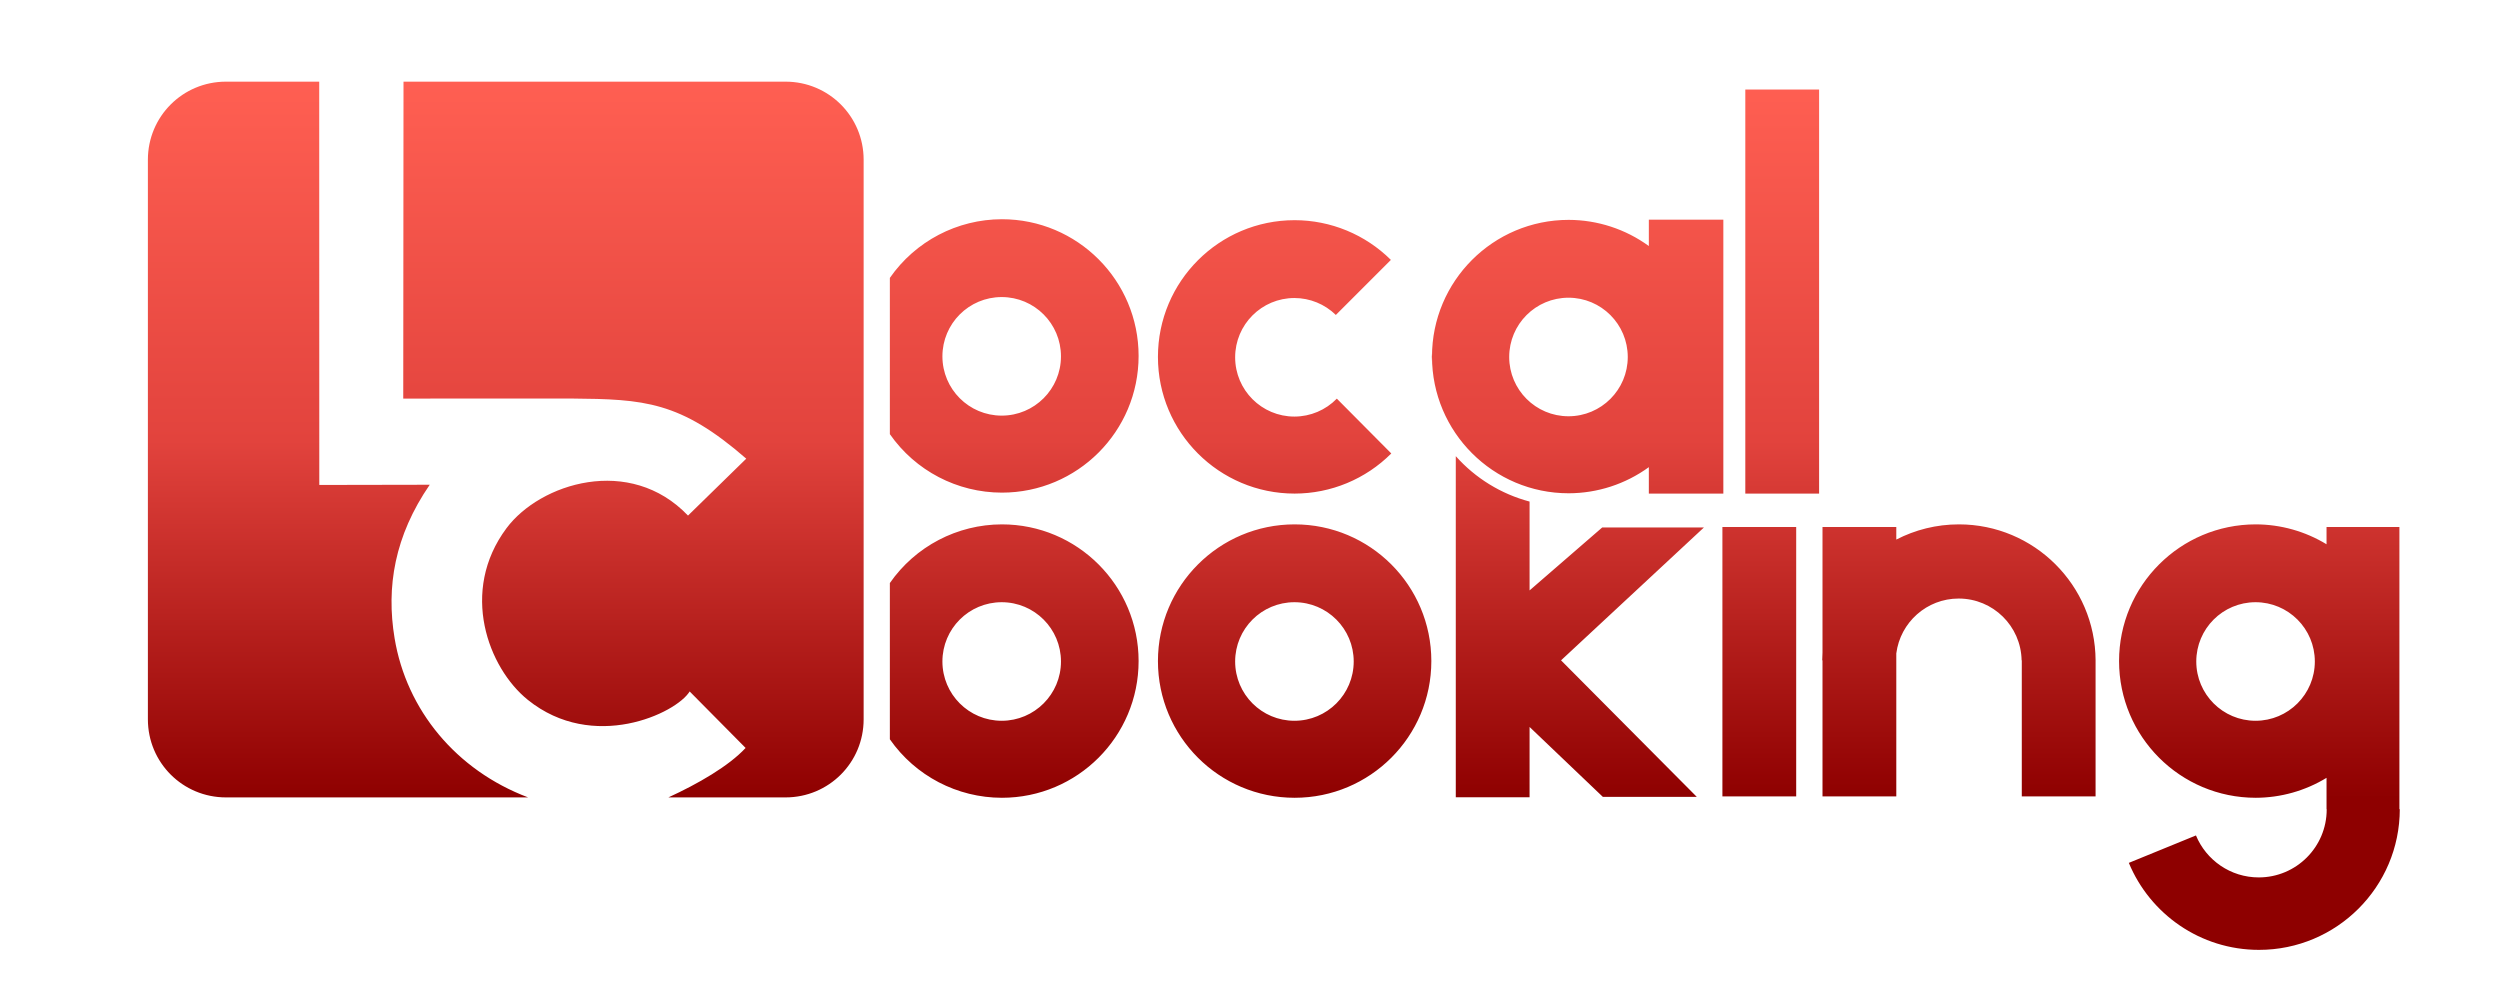
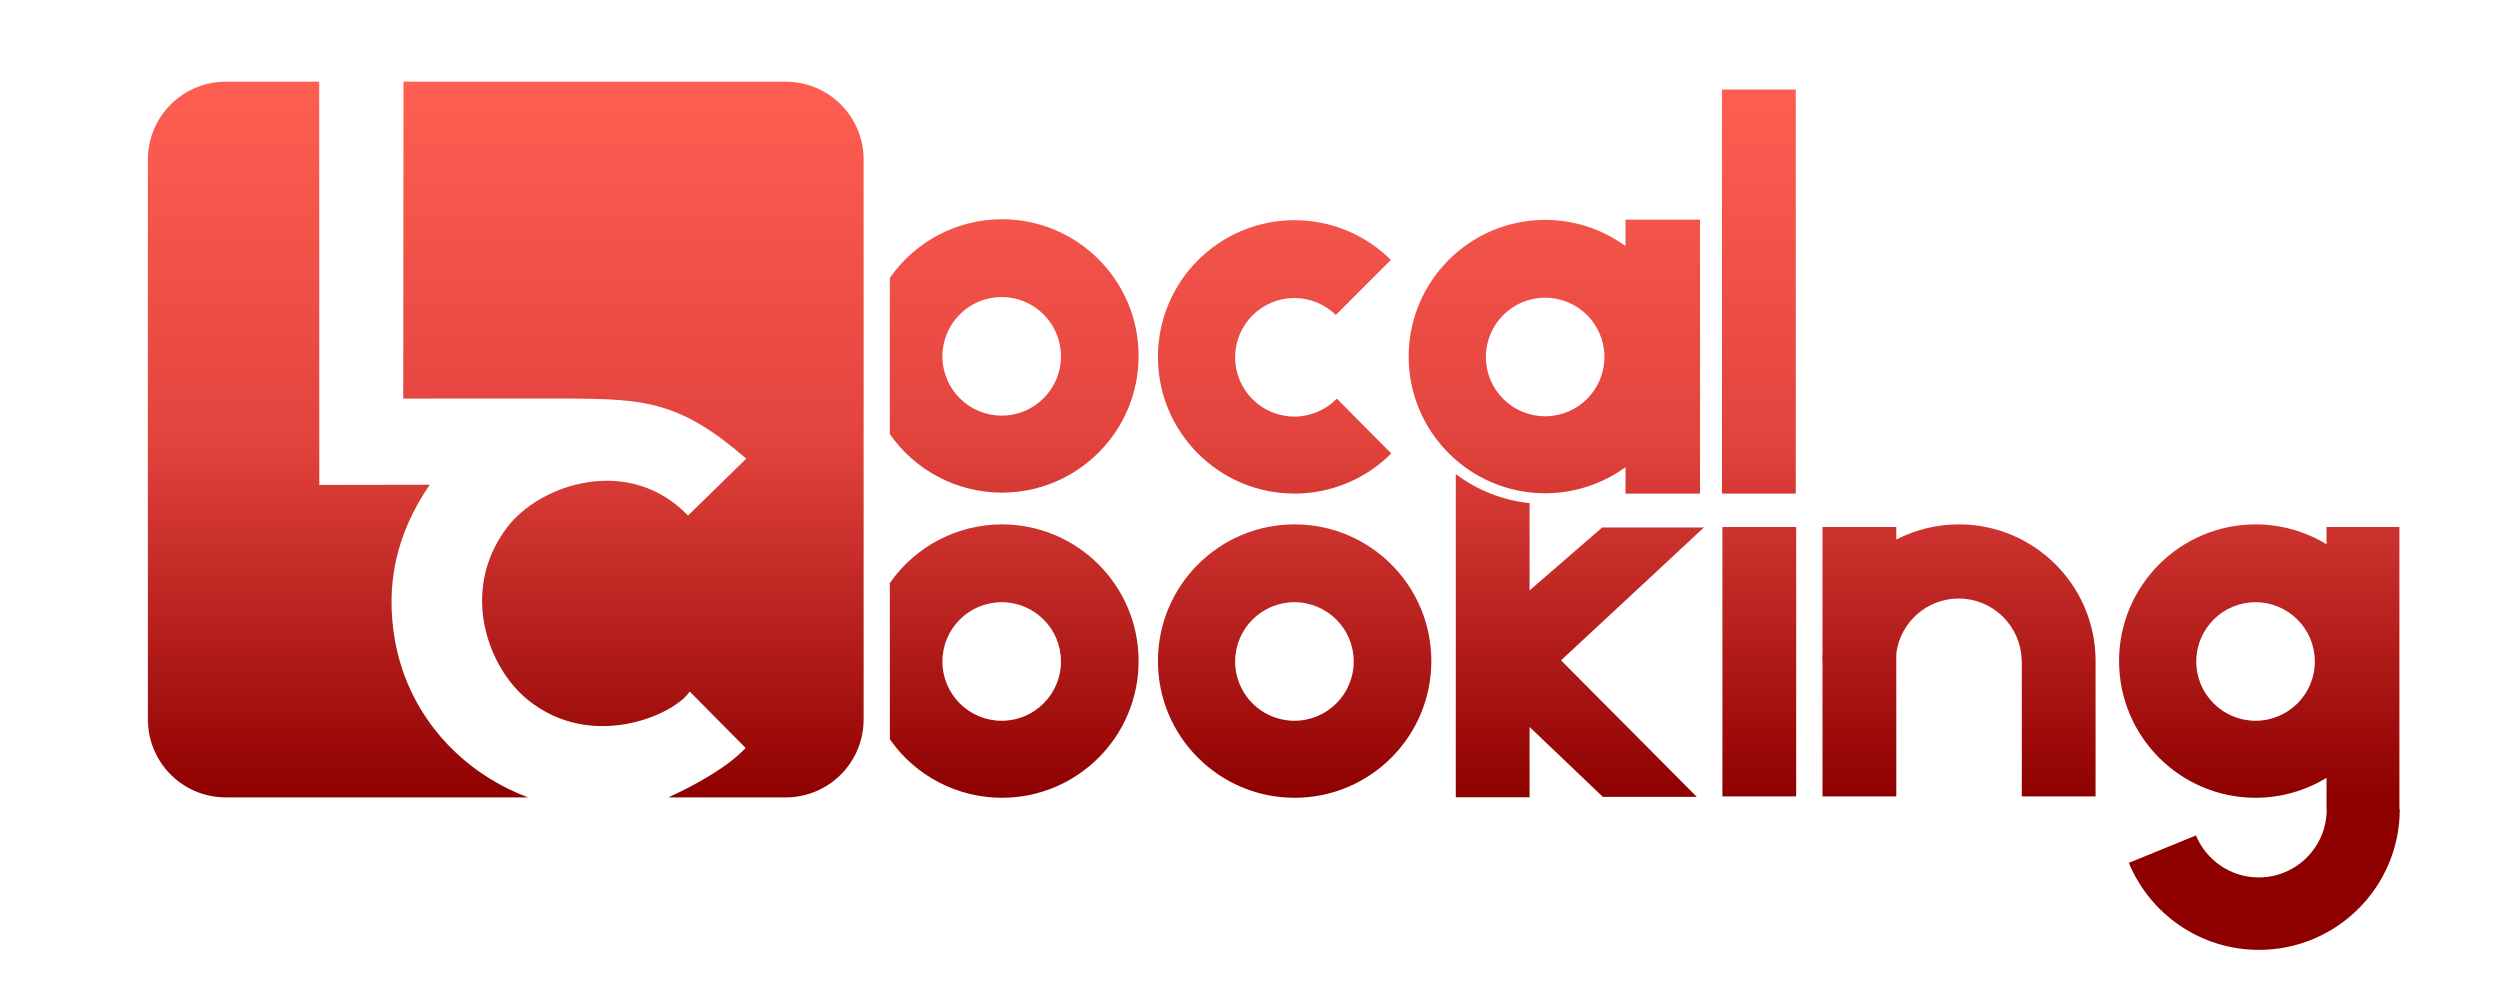
<svg xmlns="http://www.w3.org/2000/svg" xmlns:xlink="http://www.w3.org/1999/xlink" width="275.022mm" height="108.022mm" viewBox="0 0 974.489 382.756" id="svg2" version="1.1">
  <defs id="defs4">
    <linearGradient id="linearGradient4237">
      <stop style="stop-color:#8e0000;stop-opacity:1" offset="0" id="stop4239" />
      <stop id="stop4245" offset="0.5" style="stop-color:#e2433d;stop-opacity:1;" />
      <stop style="stop-color:#ff5f52;stop-opacity:1" offset="1" id="stop4241" />
    </linearGradient>
    <linearGradient xlink:href="#linearGradient4237" id="linearGradient4243" x1="384.158" y1="625.625" x2="384.158" y2="346.823" gradientUnits="userSpaceOnUse" gradientTransform="translate(-173.7856,-314.3914)" />
  </defs>
  <g id="layer1" transform="translate(-230.9286,-242.9631)">
-     <path style="fill:url(#linearGradient4243);fill-opacity:1;stroke:none;stroke-width:1.003;stroke-linecap:round;stroke-linejoin:round;stroke-miterlimit:4;stroke-dasharray:none;stroke-dashoffset:0;stroke-opacity:1" d="M 88.08 31.83 C 71.219 31.83 57.645 45.404 57.645 62.266 L 57.645 280.391 C 57.645 297.252 71.219 310.826 88.08 310.826 L 205.857 310.826 C 177.806 300.241 158.456 276.773 153.809 248.787 C 150.487 228.784 153.797 208.922 167.51 188.951 L 124.459 189.033 L 124.428 31.83 L 88.08 31.83 z M 157.285 31.83 L 157.182 155.363 L 222.736 155.344 C 251.116 155.594 265.125 156.363 290.885 178.785 L 268.18 200.971 C 245.523 177.239 210.505 188.368 197.439 205.881 C 179.051 230.529 190.319 260.377 205.746 272.805 C 231.161 293.278 263.534 278.127 268.828 269.527 L 290.629 291.543 C 284.102 298.618 271.941 305.595 260.531 310.826 L 306.205 310.826 C 323.067 310.826 336.641 297.252 336.641 280.391 L 336.641 62.266 C 336.641 45.404 323.067 31.83 306.205 31.83 L 157.285 31.83 z M 680.314 34.898 L 680.314 192.398 L 709.078 192.398 L 709.078 34.898 L 680.314 34.898 z M 390.537 85.453 A 53.285 53.285 0 0 0 346.861 108.324 L 346.861 169.225 A 53.285 53.285 0 0 0 390.537 192.025 A 53.285 53.285 0 0 0 443.822 138.738 A 53.285 53.285 0 0 0 390.537 85.453 z M 642.709 85.613 L 642.709 95.904 A 53.285 53.285 0 0 0 611.469 85.705 A 53.285 53.285 0 0 0 558.184 138.99 A 53.285 53.285 0 0 0 611.469 192.277 A 53.285 53.285 0 0 0 642.709 182.094 L 642.709 192.398 L 671.752 192.398 L 671.752 85.613 L 642.709 85.613 z M 504.645 85.826 A 53.285 53.285 0 0 0 451.359 139.111 A 53.285 53.285 0 0 0 504.645 192.398 A 53.285 53.285 0 0 0 542.316 176.754 L 521.092 155.389 A 23.107 23.107 0 0 1 504.562 162.381 A 23.107 23.107 0 0 1 481.455 139.273 A 23.107 23.107 0 0 1 504.562 116.166 A 23.107 23.107 0 0 1 520.703 122.768 L 542.162 101.309 A 53.285 53.285 0 0 0 504.645 85.826 z M 390.455 115.793 A 23.107 23.107 0 0 1 413.562 138.9 A 23.107 23.107 0 0 1 390.455 162.008 A 23.107 23.107 0 0 1 367.348 138.9 A 23.107 23.107 0 0 1 390.455 115.793 z M 611.387 116.045 A 23.107 23.107 0 0 1 634.494 139.152 A 23.107 23.107 0 0 1 611.387 162.26 A 23.107 23.107 0 0 1 588.279 139.152 A 23.107 23.107 0 0 1 611.387 116.045 z M 557.857 137.676 L 557.857 141.133 A 53.285 53.285 0 0 0 557.93 139.111 A 53.285 53.285 0 0 0 557.857 137.676 z M 567.459 177.811 L 567.459 310.781 L 596.221 310.781 L 596.221 283.363 L 624.779 310.613 L 661.396 310.613 L 608.49 257.398 L 664.176 205.613 L 624.527 205.613 L 596.221 230.143 L 596.221 195.508 A 58.715 58.715 0 0 1 567.459 177.811 z M 390.537 204.398 A 53.285 53.285 0 0 0 346.861 227.27 L 346.861 288.17 A 53.285 53.285 0 0 0 390.537 310.971 A 53.285 53.285 0 0 0 443.822 257.684 A 53.285 53.285 0 0 0 390.537 204.398 z M 504.645 204.398 A 53.285 53.285 0 0 0 451.359 257.684 A 53.285 53.285 0 0 0 504.645 310.971 A 53.285 53.285 0 0 0 557.93 257.684 A 53.285 53.285 0 0 0 504.645 204.398 z M 763.572 204.398 C 754.773 204.399 746.481 206.545 739.168 210.322 L 739.168 205.434 L 710.404 205.434 L 710.404 254.332 C 710.341 255.347 710.3 256.369 710.295 257.398 L 710.404 257.398 L 710.404 310.434 L 739.168 310.434 L 739.168 254.695 C 740.715 242.634 751.008 233.308 763.49 233.309 C 776.891 233.309 787.776 244.055 788.016 257.398 L 788.084 257.398 L 788.084 310.434 L 816.846 310.434 L 816.846 257.398 L 816.85 257.398 C 816.695 228.102 792.905 204.399 763.572 204.398 z M 879.287 204.398 A 53.285 53.285 0 0 0 826.002 257.684 A 53.285 53.285 0 0 0 879.287 310.971 A 53.285 53.285 0 0 0 906.873 303.197 L 906.873 315.434 L 906.934 315.434 C 906.934 315.466 906.936 315.497 906.936 315.529 C 906.936 330.155 895.077 342.012 880.451 342.012 C 869.41 342.012 859.95 335.254 855.975 325.65 L 829.809 336.344 C 838.05 356.248 857.654 370.256 880.537 370.256 C 910.83 370.256 935.389 345.717 935.428 315.434 L 935.279 315.434 L 935.279 205.434 L 906.873 205.434 L 906.873 212.156 A 53.285 53.285 0 0 0 879.287 204.398 z M 671.387 205.434 L 671.387 310.434 L 700.148 310.434 L 700.148 205.434 L 671.387 205.434 z M 390.455 234.738 A 23.107 23.107 0 0 1 413.562 257.846 A 23.107 23.107 0 0 1 390.455 280.953 A 23.107 23.107 0 0 1 367.348 257.846 A 23.107 23.107 0 0 1 390.455 234.738 z M 504.562 234.738 A 23.107 23.107 0 0 1 527.67 257.846 A 23.107 23.107 0 0 1 504.562 280.953 A 23.107 23.107 0 0 1 481.455 257.846 A 23.107 23.107 0 0 1 504.562 234.738 z M 879.205 234.738 A 23.107 23.107 0 0 1 902.312 257.846 A 23.107 23.107 0 0 1 879.205 280.953 A 23.107 23.107 0 0 1 856.098 257.846 A 23.107 23.107 0 0 1 879.205 234.738 z " transform="translate(230.9286,242.963)" id="rect4201" />
+     <path style="fill:url(#linearGradient4243);fill-opacity:1;stroke:none;stroke-width:1.003;stroke-linecap:round;stroke-linejoin:round;stroke-miterlimit:4;stroke-dasharray:none;stroke-dashoffset:0;stroke-opacity:1" d="M 88.08 31.83 C 71.219 31.83 57.645 45.404 57.645 62.266 L 57.645 280.391 C 57.645 297.252 71.219 310.826 88.08 310.826 L 205.857 310.826 C 177.806 300.241 158.456 276.773 153.809 248.787 C 150.487 228.784 153.797 208.922 167.51 188.951 L 124.459 189.033 L 124.428 31.83 L 88.08 31.83 z M 157.285 31.83 L 157.182 155.363 L 222.736 155.344 C 251.116 155.594 265.125 156.363 290.885 178.785 L 268.18 200.971 C 245.523 177.239 210.505 188.368 197.439 205.881 C 179.051 230.529 190.319 260.377 205.746 272.805 C 231.161 293.278 263.534 278.127 268.828 269.527 L 290.629 291.543 C 284.102 298.618 271.941 305.595 260.531 310.826 L 306.205 310.826 C 323.067 310.826 336.641 297.252 336.641 280.391 L 336.641 62.266 C 336.641 45.404 323.067 31.83 306.205 31.83 L 157.285 31.83 z M 671.225 34.898 L 671.225 192.398 L 699.986 192.398 L 699.986 34.898 L 671.225 34.898 z M 390.537 85.453 A 53.285 53.285 0 0 0 346.861 108.324 L 346.861 169.225 A 53.285 53.285 0 0 0 390.537 192.025 A 53.285 53.285 0 0 0 443.822 138.738 A 53.285 53.285 0 0 0 390.537 85.453 z M 633.617 85.613 L 633.617 95.904 A 53.285 53.285 0 0 0 602.377 85.705 A 53.285 53.285 0 0 0 549.092 138.99 A 53.285 53.285 0 0 0 602.377 192.277 A 53.285 53.285 0 0 0 633.617 182.094 L 633.617 192.398 L 662.66 192.398 L 662.66 85.613 L 633.617 85.613 z M 504.645 85.826 A 53.285 53.285 0 0 0 451.359 139.111 A 53.285 53.285 0 0 0 504.645 192.398 A 53.285 53.285 0 0 0 542.316 176.754 L 521.092 155.389 A 23.107 23.107 0 0 1 504.562 162.381 A 23.107 23.107 0 0 1 481.455 139.273 A 23.107 23.107 0 0 1 504.562 116.166 A 23.107 23.107 0 0 1 520.703 122.768 L 542.162 101.309 A 53.285 53.285 0 0 0 504.645 85.826 z M 390.455 115.793 A 23.107 23.107 0 0 1 413.562 138.9 A 23.107 23.107 0 0 1 390.455 162.008 A 23.107 23.107 0 0 1 367.348 138.9 A 23.107 23.107 0 0 1 390.455 115.793 z M 602.295 116.045 A 23.107 23.107 0 0 1 625.402 139.152 A 23.107 23.107 0 0 1 602.295 162.26 A 23.107 23.107 0 0 1 579.188 139.152 A 23.107 23.107 0 0 1 602.295 116.045 z M 567.459 184.777 L 567.459 310.781 L 596.221 310.781 L 596.221 283.363 L 624.779 310.613 L 661.396 310.613 L 608.49 257.398 L 664.176 205.613 L 624.527 205.613 L 596.221 230.143 L 596.221 196.115 A 57.587 57.587 0 0 1 567.459 184.777 z M 390.537 204.398 A 53.285 53.285 0 0 0 346.861 227.27 L 346.861 288.17 A 53.285 53.285 0 0 0 390.537 310.971 A 53.285 53.285 0 0 0 443.822 257.684 A 53.285 53.285 0 0 0 390.537 204.398 z M 504.645 204.398 A 53.285 53.285 0 0 0 451.359 257.684 A 53.285 53.285 0 0 0 504.645 310.971 A 53.285 53.285 0 0 0 557.93 257.684 A 53.285 53.285 0 0 0 504.645 204.398 z M 763.572 204.398 C 754.773 204.399 746.481 206.545 739.168 210.322 L 739.168 205.434 L 710.404 205.434 L 710.404 254.332 C 710.341 255.347 710.3 256.369 710.295 257.398 L 710.404 257.398 L 710.404 310.434 L 739.168 310.434 L 739.168 254.695 C 740.715 242.634 751.008 233.308 763.49 233.309 C 776.891 233.309 787.776 244.055 788.016 257.398 L 788.084 257.398 L 788.084 310.434 L 816.846 310.434 L 816.846 257.398 L 816.85 257.398 C 816.695 228.102 792.905 204.399 763.572 204.398 z M 879.287 204.398 A 53.285 53.285 0 0 0 826.002 257.684 A 53.285 53.285 0 0 0 879.287 310.971 A 53.285 53.285 0 0 0 906.873 303.197 L 906.873 315.434 L 906.934 315.434 C 906.934 315.466 906.936 315.497 906.936 315.529 C 906.936 330.155 895.077 342.012 880.451 342.012 C 869.41 342.012 859.95 335.254 855.975 325.65 L 829.809 336.344 C 838.05 356.248 857.654 370.256 880.537 370.256 C 910.83 370.256 935.389 345.717 935.428 315.434 L 935.279 315.434 L 935.279 205.434 L 906.873 205.434 L 906.873 212.156 A 53.285 53.285 0 0 0 879.287 204.398 z M 671.387 205.434 L 671.387 310.434 L 700.148 310.434 L 700.148 205.434 L 671.387 205.434 z M 390.455 234.738 A 23.107 23.107 0 0 1 413.562 257.846 A 23.107 23.107 0 0 1 390.455 280.953 A 23.107 23.107 0 0 1 367.348 257.846 A 23.107 23.107 0 0 1 390.455 234.738 z M 504.562 234.738 A 23.107 23.107 0 0 1 527.67 257.846 A 23.107 23.107 0 0 1 504.562 280.953 A 23.107 23.107 0 0 1 481.455 257.846 A 23.107 23.107 0 0 1 504.562 234.738 z M 879.205 234.738 A 23.107 23.107 0 0 1 902.312 257.846 A 23.107 23.107 0 0 1 879.205 280.953 A 23.107 23.107 0 0 1 856.098 257.846 A 23.107 23.107 0 0 1 879.205 234.738 z " transform="translate(230.9286,242.963)" id="rect4201" />
  </g>
</svg>
